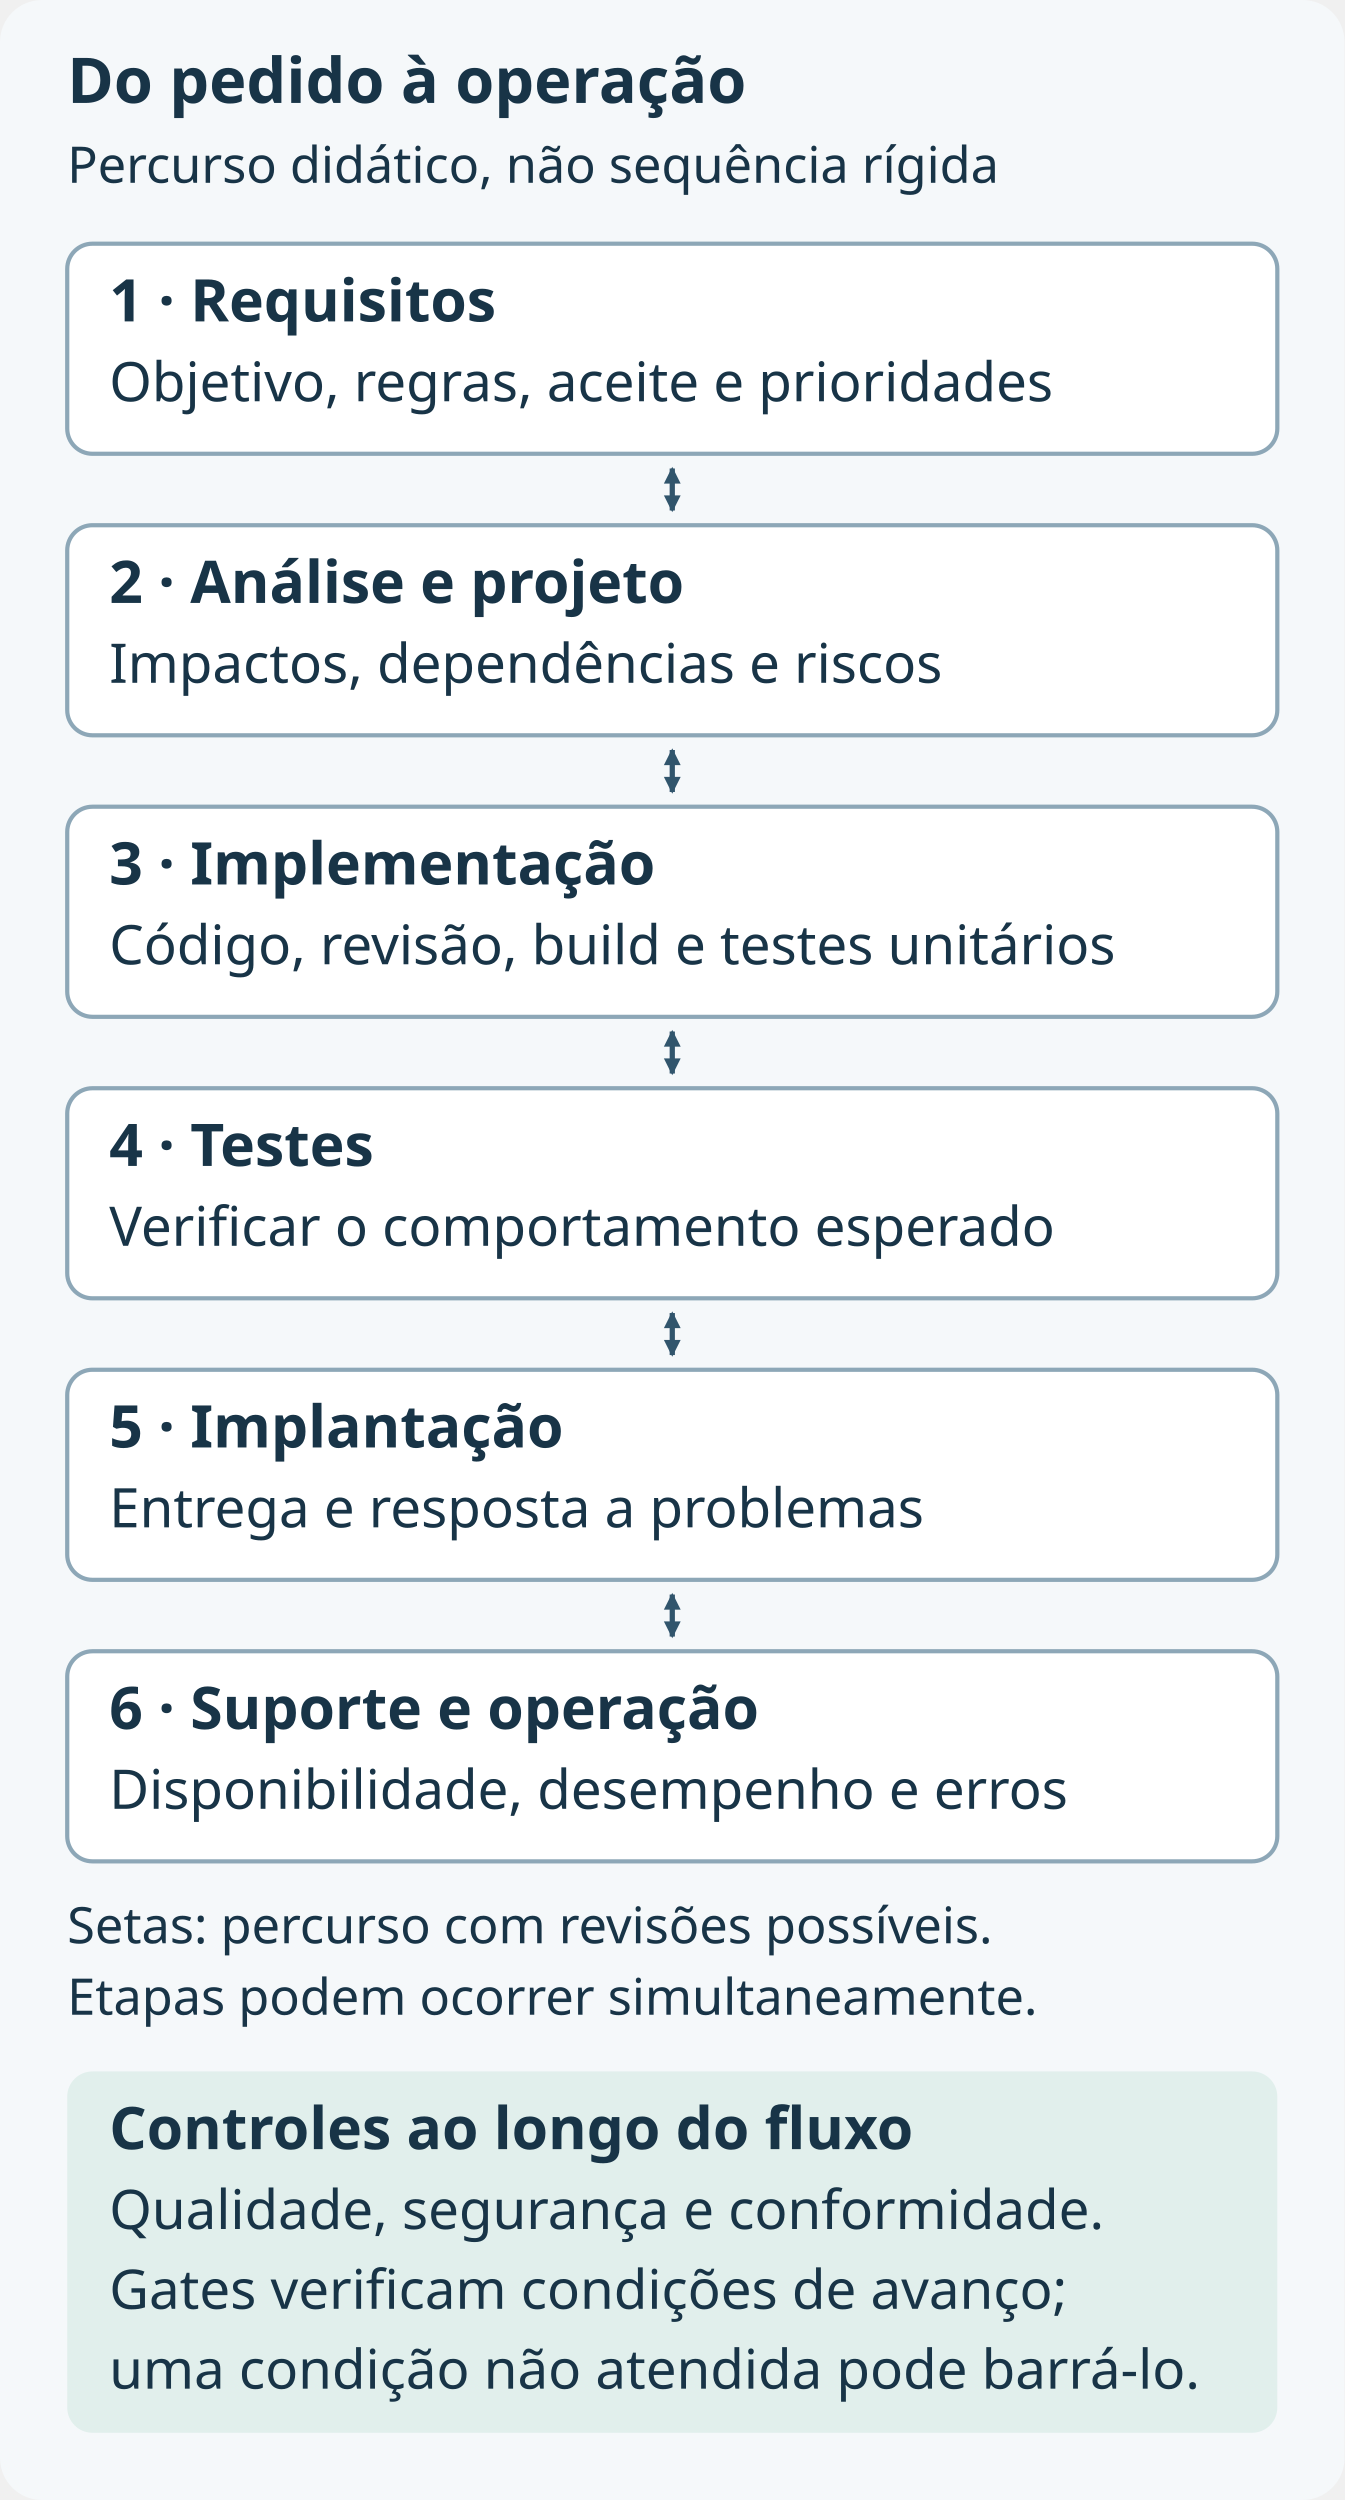
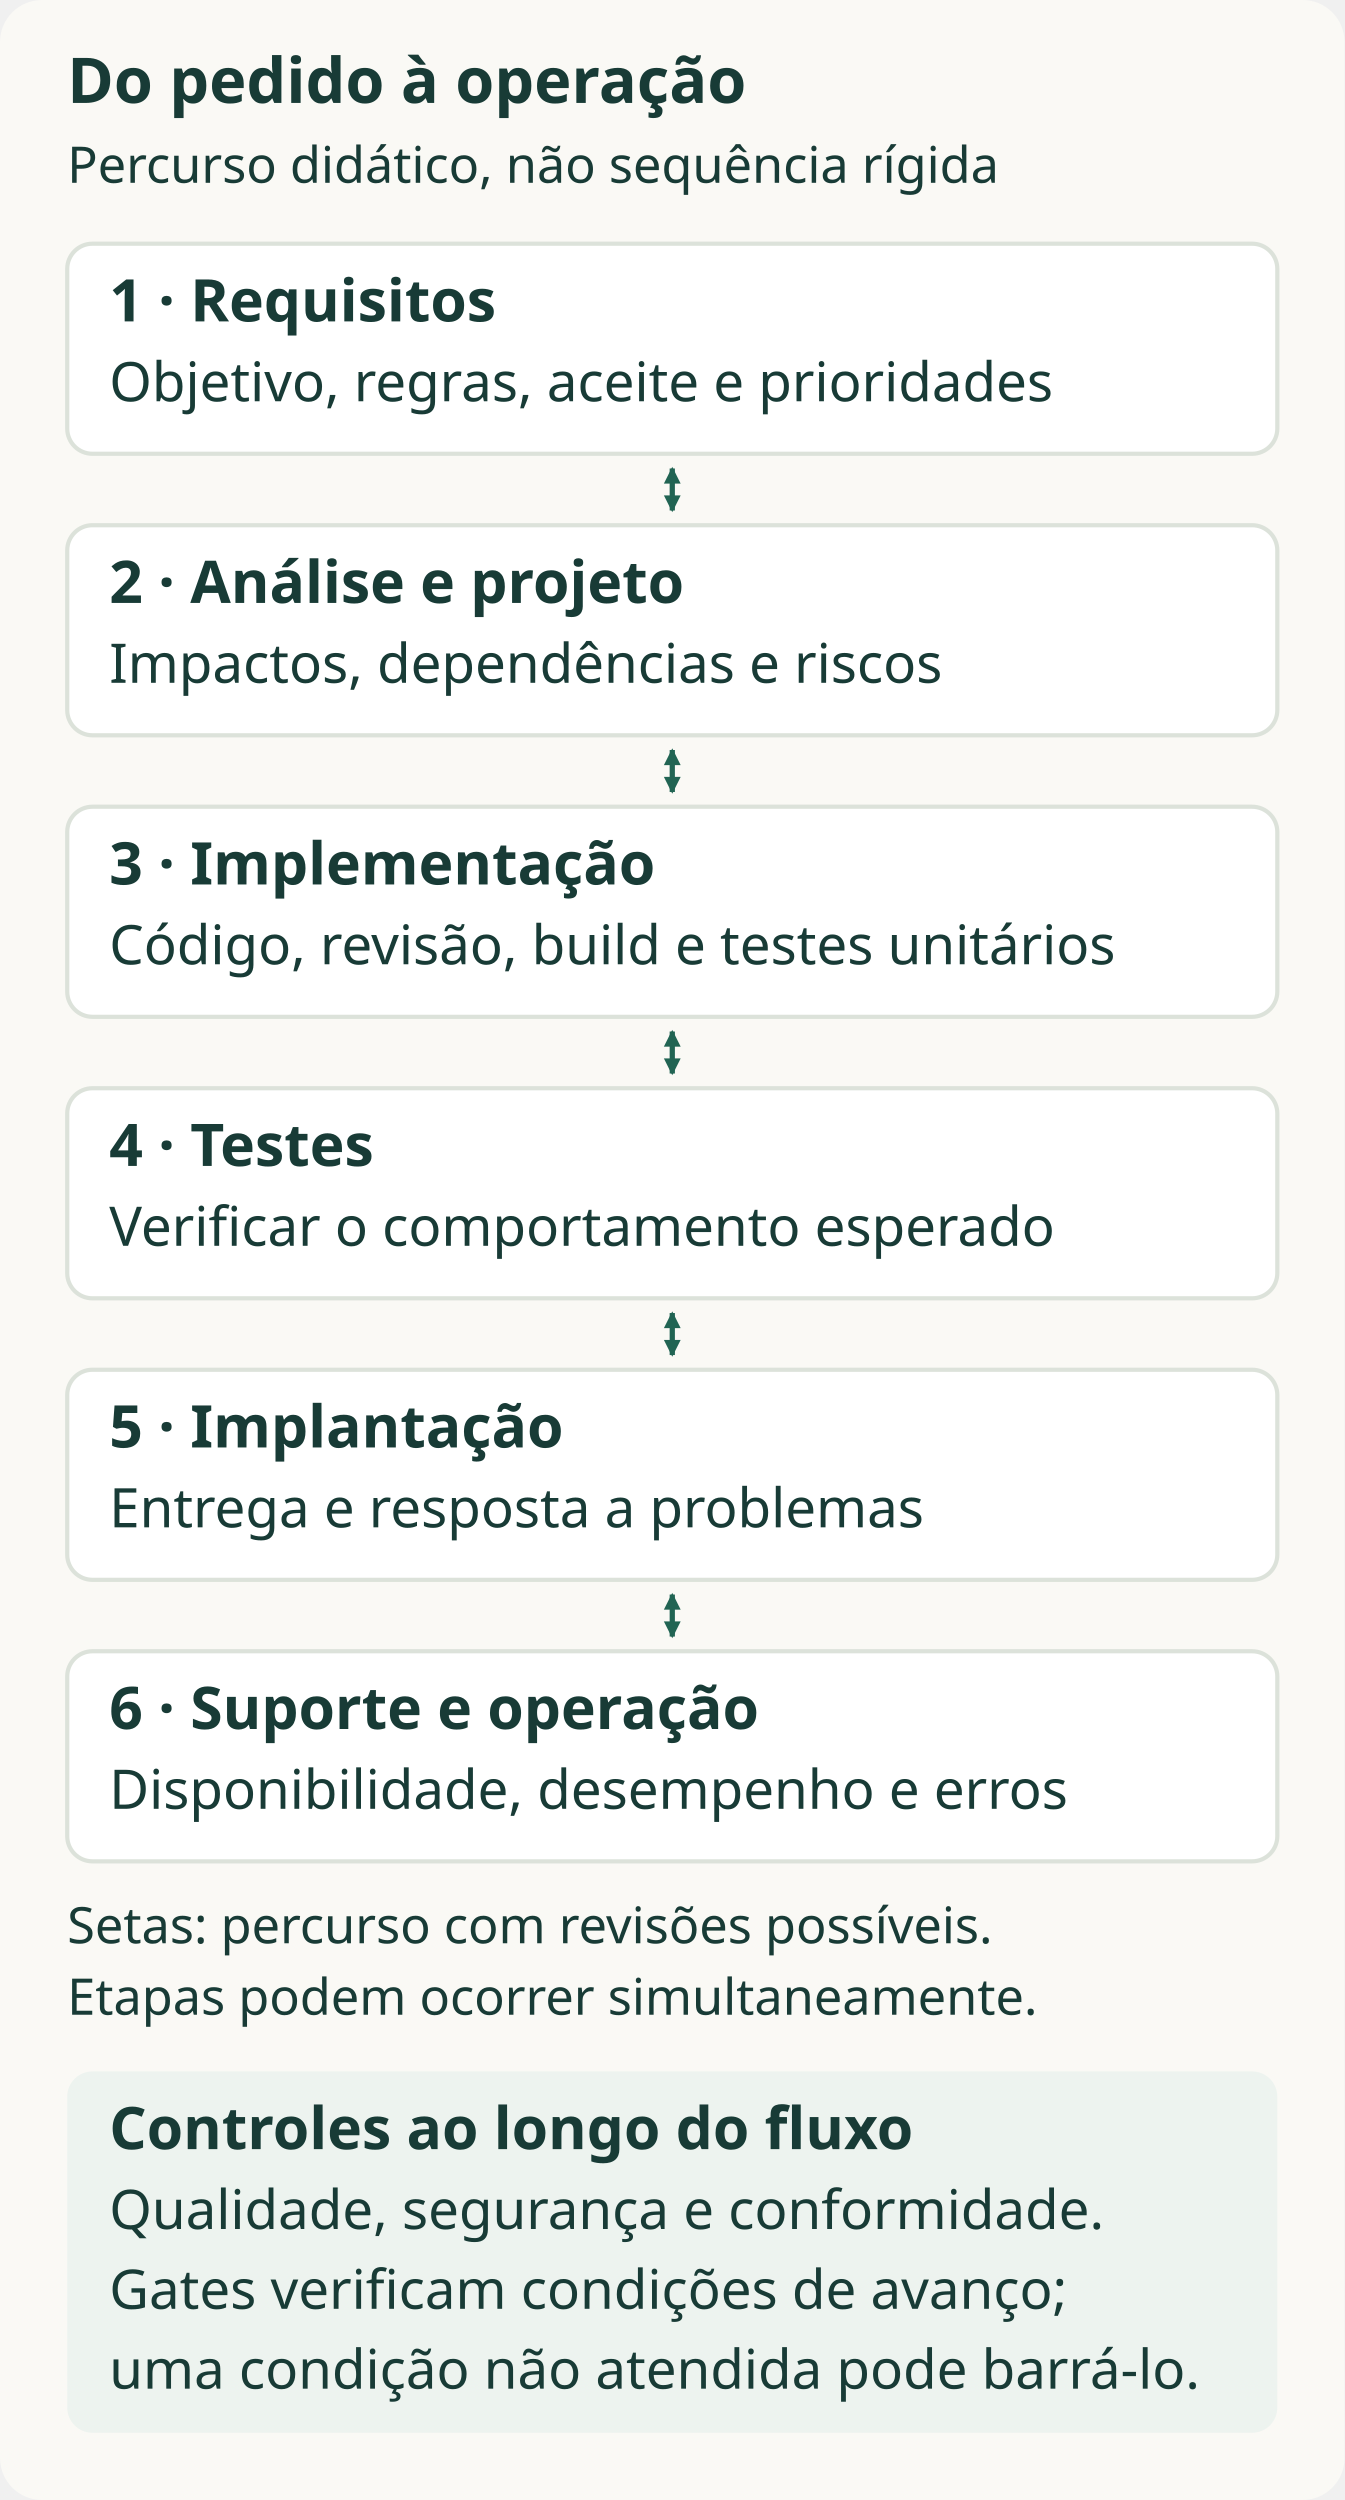
<svg xmlns="http://www.w3.org/2000/svg" viewBox="0 0 640 1190" width="640" height="1190" role="img" aria-labelledby="titulo descricao">
  <defs>
    <marker id="seta" viewBox="0 0 10 10" refX="9" refY="5" markerUnits="userSpaceOnUse" markerWidth="8" markerHeight="8" orient="auto-start-reverse">
-       <path d="M0 0L10 5L0 10Z" fill="#31556c" />
+       <path d="M0 0L10 5L0 10Z" fill="#216453" />
    </marker>
  </defs>
-   <rect width="640" height="1190" rx="20" fill="#f5f8fa" />
-   <g font-family="system-ui, sans-serif" fill="#183447">
+   <rect width="640" height="1190" rx="20" fill="#faf9f5" />
+   <g font-family="system-ui, sans-serif" fill="#183b36">
    <text x="32" y="49" font-size="30" font-weight="700">Do pedido à operação</text>
    <text x="32" y="87" font-size="24">Percurso didático, não sequência rígida</text>
-     <g fill="#fff" stroke="#8da7b7" stroke-width="2">
+     <g fill="#fff" stroke="#dce2da" stroke-width="2">
      <rect x="32" y="116" width="576" height="100" rx="12" />
      <rect x="32" y="250" width="576" height="100" rx="12" />
      <rect x="32" y="384" width="576" height="100" rx="12" />
      <rect x="32" y="518" width="576" height="100" rx="12" />
      <rect x="32" y="652" width="576" height="100" rx="12" />
      <rect x="32" y="786" width="576" height="100" rx="12" />
    </g>
    <g font-size="28" font-weight="700">
      <text x="52" y="153">1 · Requisitos</text>
      <text x="52" y="287">2 · Análise e projeto</text>
      <text x="52" y="421">3 · Implementação</text>
      <text x="52" y="555">4 · Testes</text>
      <text x="52" y="689">5 · Implantação</text>
      <text x="52" y="823">6 · Suporte e operação</text>
    </g>
    <g font-size="26">
      <text x="52" y="191">Objetivo, regras, aceite e prioridades</text>
      <text x="52" y="325">Impactos, dependências e riscos</text>
      <text x="52" y="459">Código, revisão, build e testes unitários</text>
      <text x="52" y="593">Verificar o comportamento esperado</text>
      <text x="52" y="727">Entrega e resposta a problemas</text>
      <text x="52" y="861">Disponibilidade, desempenho e erros</text>
    </g>
-     <g stroke="#31556c" stroke-width="2.5" marker-start="url(#seta)" marker-end="url(#seta)">
+     <g stroke="#216453" stroke-width="2.5" marker-start="url(#seta)" marker-end="url(#seta)">
      <path d="M320 223V243" />
      <path d="M320 357V377" />
      <path d="M320 491V511" />
      <path d="M320 625V645" />
      <path d="M320 759V779" />
    </g>
    <text x="32" y="925" font-size="24">Setas: percurso com revisões possíveis.</text>
    <text x="32" y="959" font-size="24">Etapas podem ocorrer simultaneamente.</text>
-     <rect x="32" y="986" width="576" height="172" rx="12" fill="#e1efec" />
+     <rect x="32" y="986" width="576" height="172" rx="12" fill="#edf3ef" />
    <text x="52" y="1023" font-size="28" font-weight="700">Controles ao longo do fluxo</text>
    <text x="52" y="1061" font-size="26">Qualidade, segurança e conformidade.</text>
    <text x="52" y="1099" font-size="26">Gates verificam condições de avanço;</text>
    <text x="52" y="1137" font-size="26">uma condição não atendida pode barrá-lo.</text>
  </g>
</svg>
